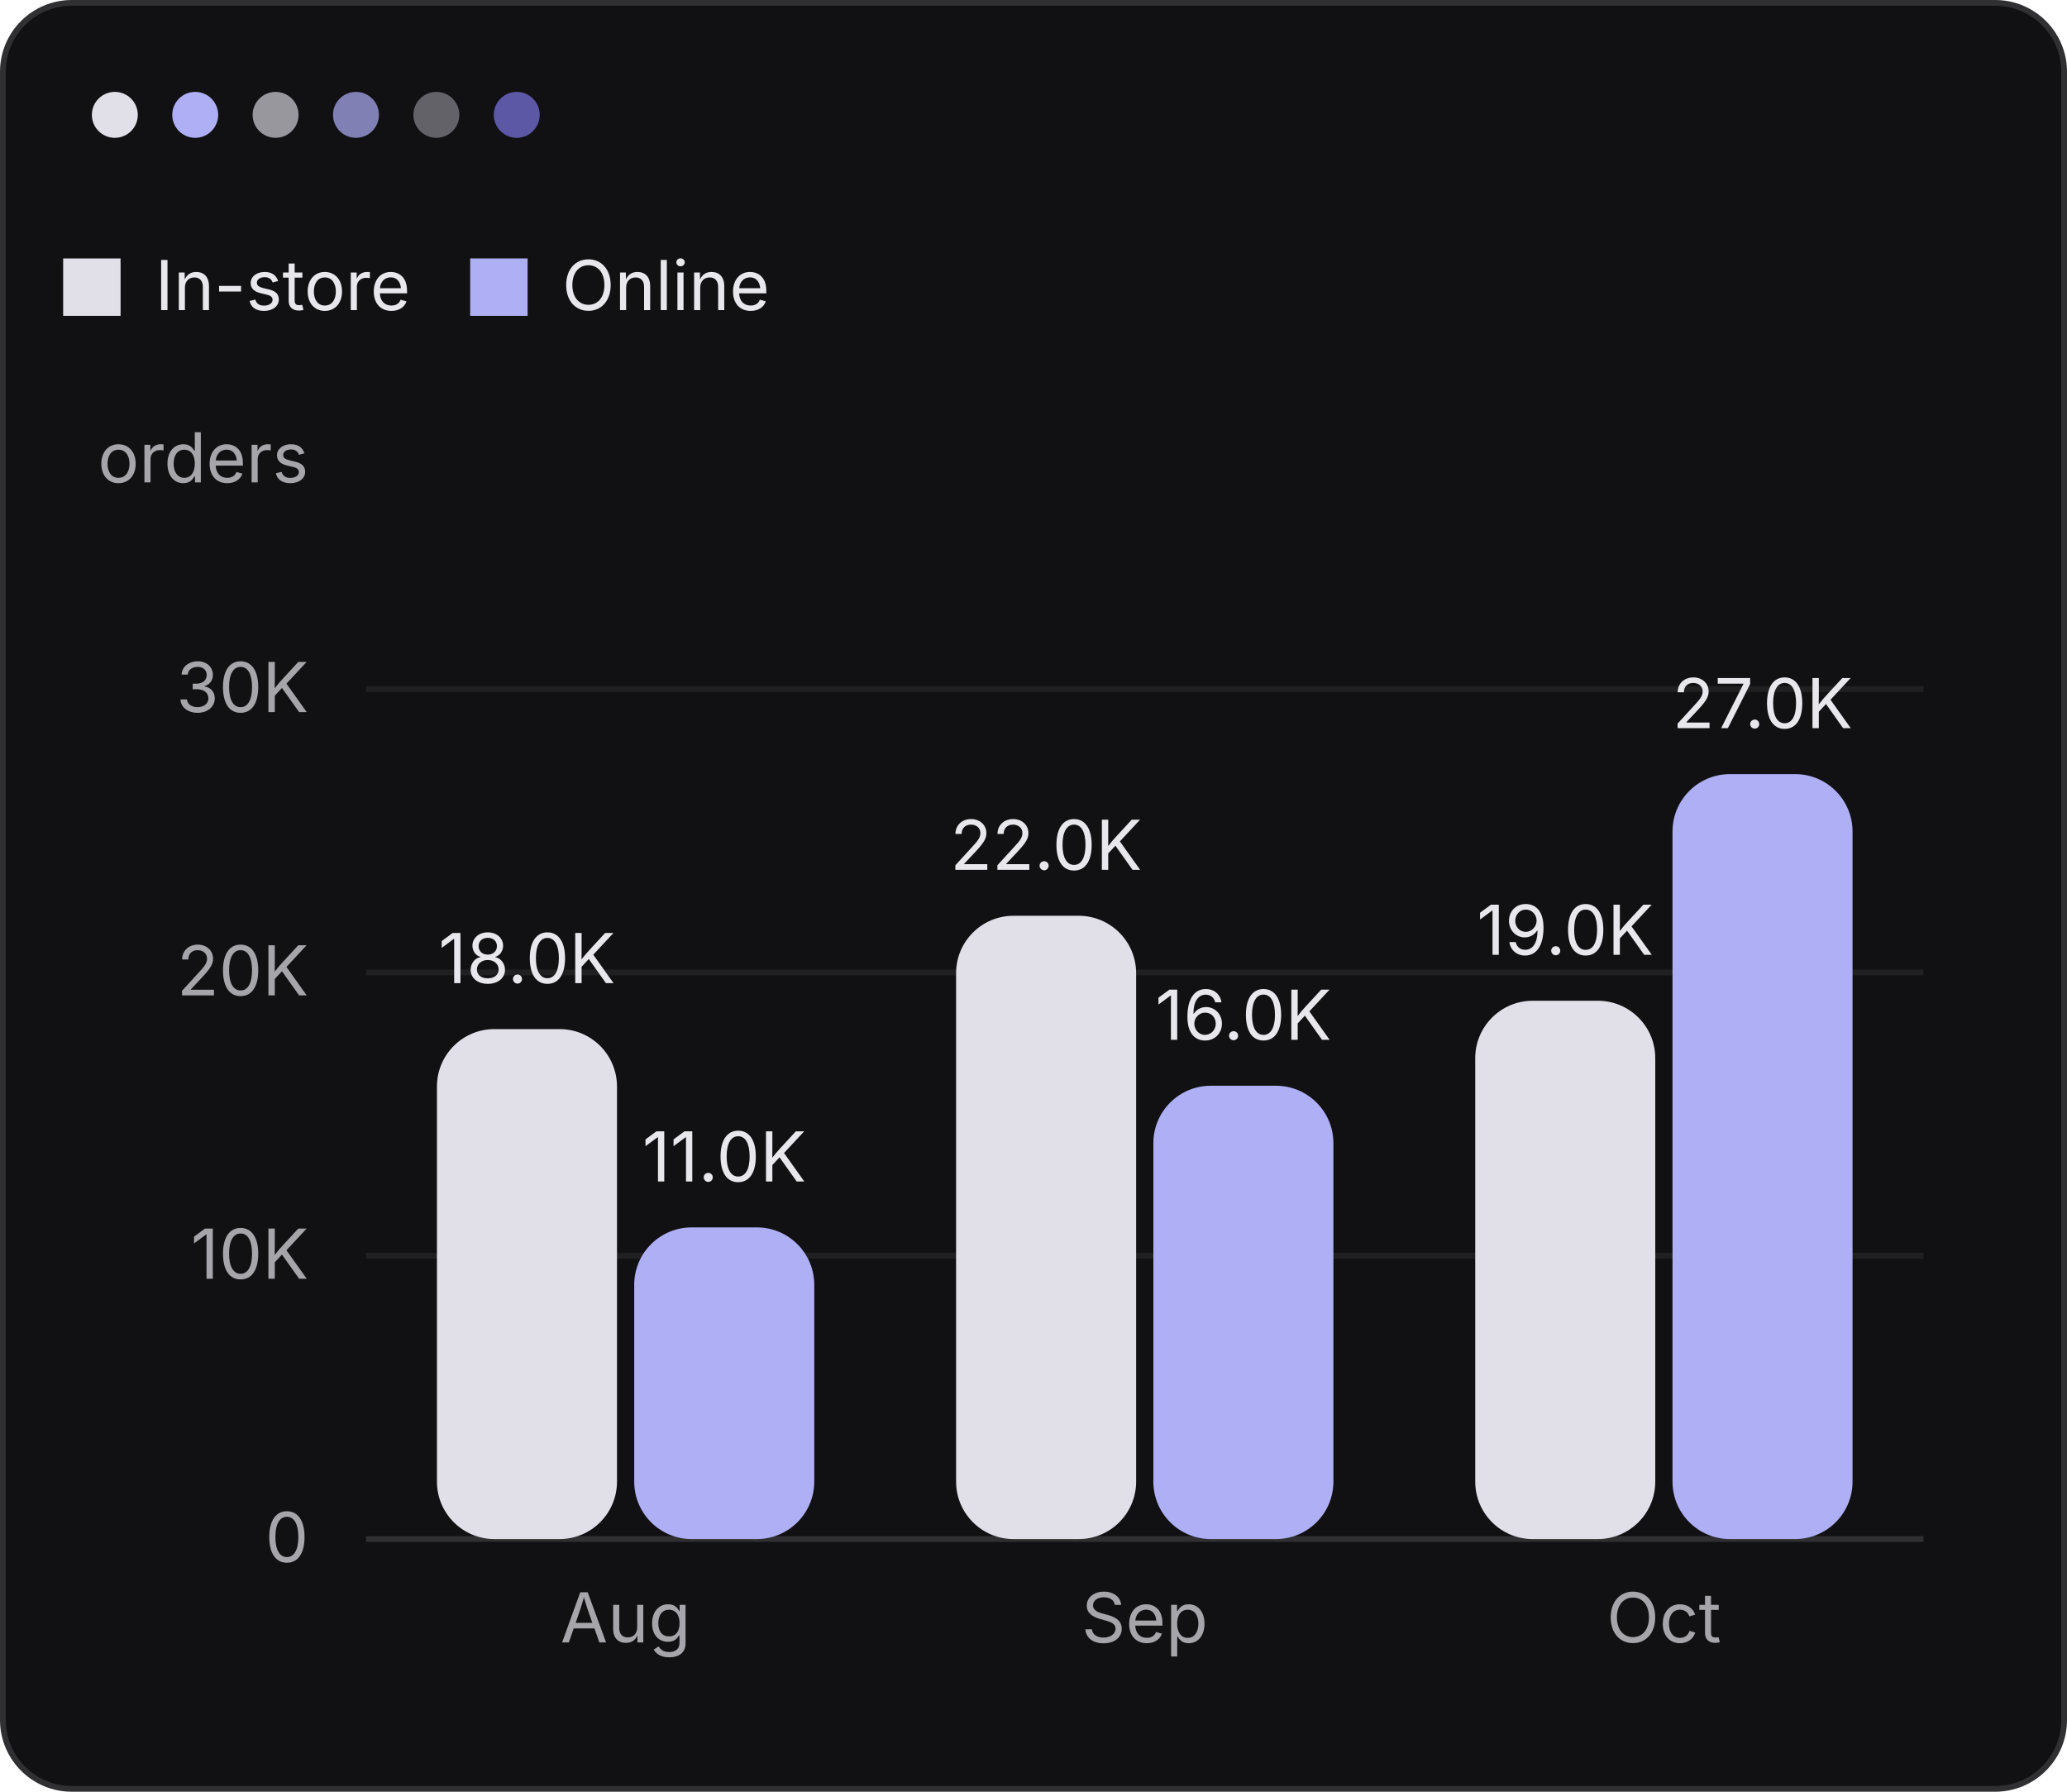
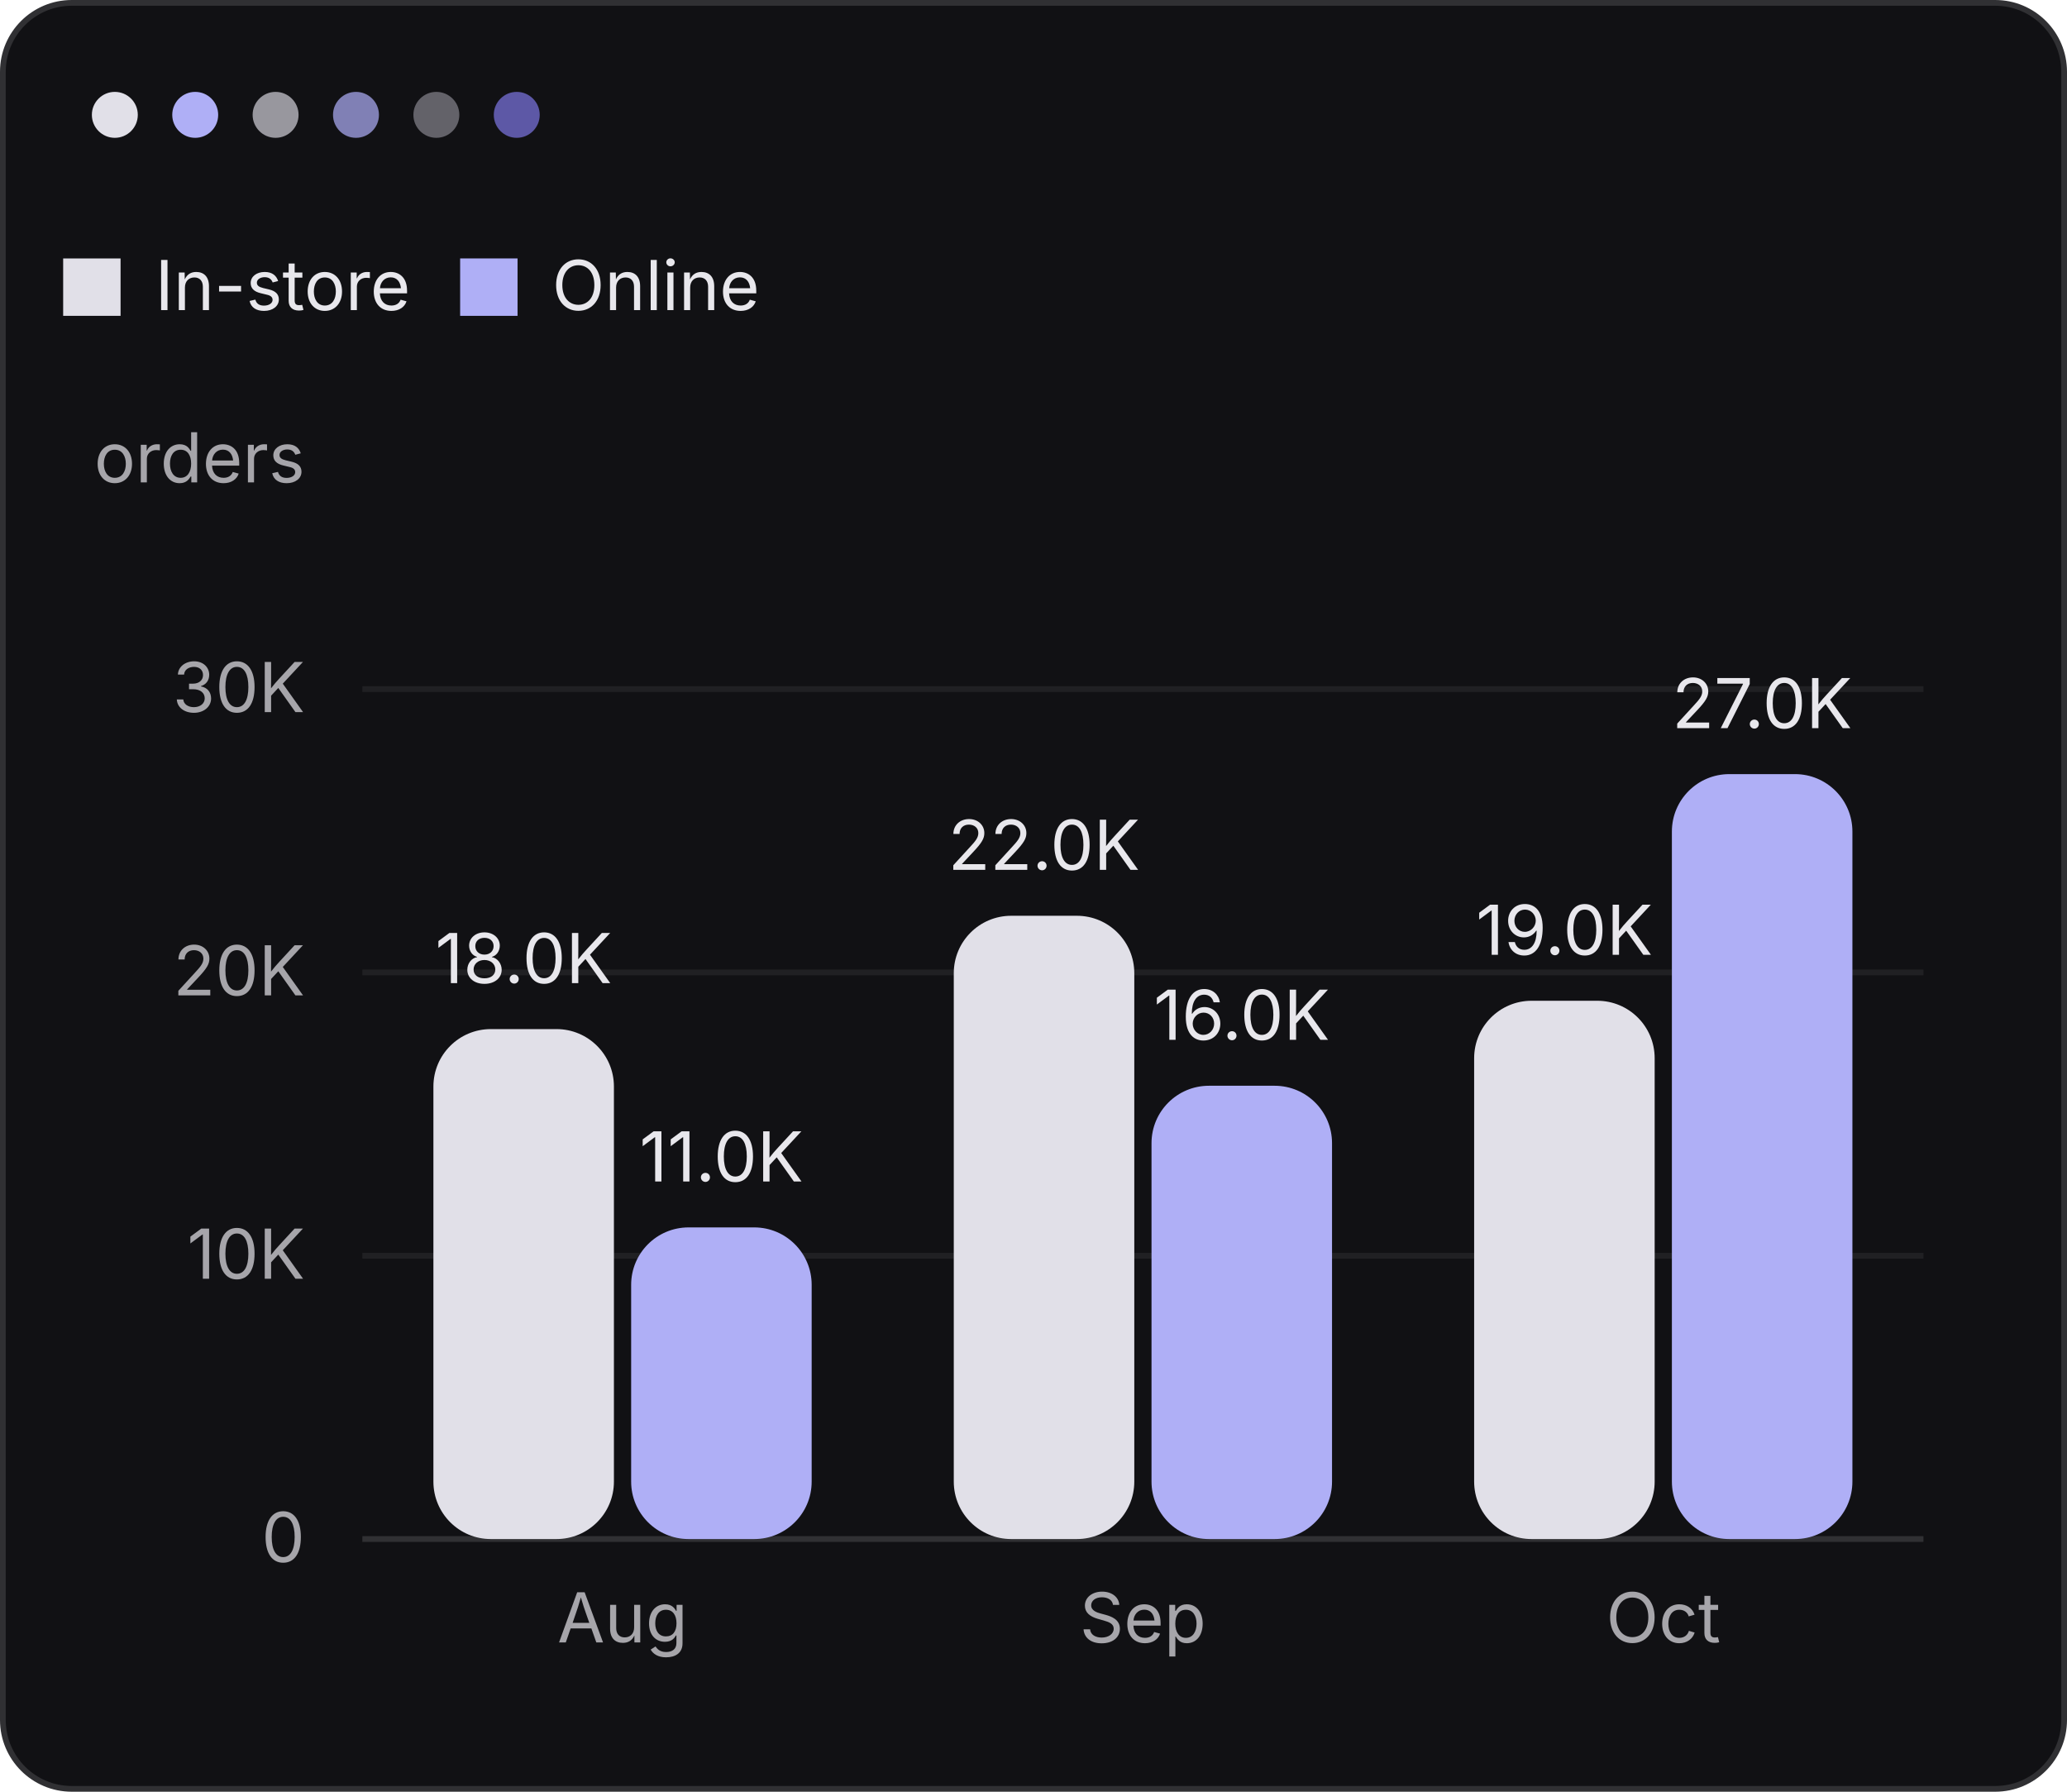
<svg xmlns="http://www.w3.org/2000/svg" width="360" height="312" viewBox="0 0 360 312" font-family="system-ui, -apple-system, BlinkMacSystemFont, &quot;Segoe UI&quot;, &quot;Noto Sans SC&quot;, &quot;Microsoft YaHei&quot;, sans-serif" role="img" lang="en">
  <rect x="0.5" y="0.5" width="359" height="311" rx="12" fill="#111114" stroke="#303033" />
  <circle cx="20" cy="20" r="4" fill="#e1e0e8" />
  <circle cx="34" cy="20" r="4" fill="#afaff6" />
  <circle cx="48" cy="20" r="4" fill="#98979e" />
  <circle cx="62" cy="20" r="4" fill="#8080b5" />
  <circle cx="76" cy="20" r="4" fill="#636269" />
  <circle cx="90" cy="20" r="4" fill="#5d58a6" />
  <g transform="translate(11 42)">
    <svg width="338" height="254" viewBox="0 0 338 254" font-family="system-ui, -apple-system, BlinkMacSystemFont, &quot;Segoe UI&quot;, &quot;Noto Sans SC&quot;, &quot;Microsoft YaHei&quot;, sans-serif" role="img" aria-labelledby="theme-obsidian-title">
      <g data-kc-kind="legend" data-kc-series="store" data-kc-label="In-store">
        <rect x="0" y="3" width="10" height="10" fill="#e1e0e8" />
        <g>
          <text x="16" y="12" text-anchor="start" font-size="12" font-weight="400" fill="#e8e7ec">In-store</text>
        </g>
      </g>
      <g data-kc-kind="legend" data-kc-series="online" data-kc-label="Online">
-         <rect x="70.889" y="3" width="10" height="10" fill="#afaff6" />
+         <rect x="69.14" y="3" width="10" height="10" fill="#afaff6" />
        <g>
-           <text x="86.889" y="12" text-anchor="start" font-size="12" font-weight="400" fill="#e8e7ec">Online</text>
+           <text x="85.14" y="12" text-anchor="start" font-size="12" font-weight="400" fill="#e8e7ec">Online</text>
        </g>
      </g>
-       <text x="42.75" y="42" text-anchor="end" font-size="12" font-weight="400" fill="#a6a5aa" data-kc-kind="axis-unit" data-kc-label="orders">orders</text>
-       <text x="42.75" y="230" text-anchor="end" font-size="12" font-weight="400" fill="#a6a5aa">0</text>
-       <line x1="52.75" y1="176.667" x2="324" y2="176.667" stroke="#202023" />
-       <text x="42.75" y="180.667" text-anchor="end" font-size="12" font-weight="400" fill="#a6a5aa">10K</text>
-       <line x1="52.75" y1="127.333" x2="324" y2="127.333" stroke="#202023" />
-       <text x="42.75" y="131.333" text-anchor="end" font-size="12" font-weight="400" fill="#a6a5aa">20K</text>
-       <line x1="52.75" y1="78" x2="324" y2="78" stroke="#202023" />
-       <text x="42.75" y="82" text-anchor="end" font-size="12" font-weight="400" fill="#a6a5aa">30K</text>
-       <line x1="52.75" y1="226" x2="324" y2="226" stroke="#303033" />
-       <rect x="65.1" y="137.2" width="31.358" height="88.8" rx="10" fill="#e1e0e8" opacity="1" data-kc-kind="record" data-kc-record="0" data-kc-series="store" data-kc-category="Aug" data-kc-value="18000" data-kc-label="Aug" />
-       <text x="80.779" y="129.2" text-anchor="middle" font-size="12" font-weight="400" fill="#e8e7ec" data-kc-kind="value" data-kc-record="0" data-kc-category="Aug" data-kc-series="store" data-kc-value="18000" data-kc-label="18.0K">18.0K</text>
-       <rect x="99.458" y="171.733" width="31.358" height="54.267" rx="10" fill="#afaff6" opacity="1" data-kc-kind="record" data-kc-record="0" data-kc-series="online" data-kc-category="Aug" data-kc-value="11000" data-kc-label="Aug" />
-       <text x="115.138" y="163.733" text-anchor="middle" font-size="12" font-weight="400" fill="#e8e7ec" data-kc-kind="value" data-kc-record="0" data-kc-category="Aug" data-kc-series="online" data-kc-value="11000" data-kc-label="11.0K">11.0K</text>
-       <rect x="155.517" y="117.467" width="31.358" height="108.533" rx="10" fill="#e1e0e8" opacity="1" data-kc-kind="record" data-kc-record="1" data-kc-series="store" data-kc-category="Sep" data-kc-value="22000" data-kc-label="Sep" />
-       <text x="171.196" y="109.467" text-anchor="middle" font-size="12" font-weight="400" fill="#e8e7ec" data-kc-kind="value" data-kc-record="1" data-kc-category="Sep" data-kc-series="store" data-kc-value="22000" data-kc-label="22.0K">22.0K</text>
-       <rect x="189.875" y="147.067" width="31.358" height="78.933" rx="10" fill="#afaff6" opacity="1" data-kc-kind="record" data-kc-record="1" data-kc-series="online" data-kc-category="Sep" data-kc-value="16000" data-kc-label="Sep" />
-       <text x="205.554" y="139.067" text-anchor="middle" font-size="12" font-weight="400" fill="#e8e7ec" data-kc-kind="value" data-kc-record="1" data-kc-category="Sep" data-kc-series="online" data-kc-value="16000" data-kc-label="16.0K">16.0K</text>
-       <rect x="245.933" y="132.267" width="31.358" height="93.733" rx="10" fill="#e1e0e8" opacity="1" data-kc-kind="record" data-kc-record="2" data-kc-series="store" data-kc-category="Oct" data-kc-value="19000" data-kc-label="Oct" />
-       <text x="261.613" y="124.267" text-anchor="middle" font-size="12" font-weight="400" fill="#e8e7ec" data-kc-kind="value" data-kc-record="2" data-kc-category="Oct" data-kc-series="store" data-kc-value="19000" data-kc-label="19.0K">19.0K</text>
-       <rect x="280.292" y="92.8" width="31.358" height="133.2" rx="10" fill="#afaff6" opacity="1" data-kc-kind="record" data-kc-record="2" data-kc-series="online" data-kc-category="Oct" data-kc-value="27000" data-kc-label="Oct" />
-       <text x="295.971" y="84.8" text-anchor="middle" font-size="12" font-weight="400" fill="#e8e7ec" data-kc-kind="value" data-kc-record="2" data-kc-category="Oct" data-kc-series="online" data-kc-value="27000" data-kc-label="27.0K">27.0K</text>
+       <text x="42.108" y="42" text-anchor="end" font-size="12" font-weight="400" fill="#a6a5aa" data-kc-kind="axis-unit" data-kc-label="orders">orders</text>
+       <text x="42.108" y="230" text-anchor="end" font-size="12" font-weight="400" fill="#a6a5aa">0</text>
+       <line x1="52.108" y1="176.667" x2="324" y2="176.667" stroke="#202023" />
+       <text x="42.108" y="180.667" text-anchor="end" font-size="12" font-weight="400" fill="#a6a5aa">10K</text>
+       <line x1="52.108" y1="127.333" x2="324" y2="127.333" stroke="#202023" />
+       <text x="42.108" y="131.333" text-anchor="end" font-size="12" font-weight="400" fill="#a6a5aa">20K</text>
+       <line x1="52.108" y1="78" x2="324" y2="78" stroke="#202023" />
+       <text x="42.108" y="82" text-anchor="end" font-size="12" font-weight="400" fill="#a6a5aa">30K</text>
+       <line x1="52.108" y1="226" x2="324" y2="226" stroke="#303033" />
+       <rect x="64.484" y="137.2" width="31.44" height="88.8" rx="10" fill="#e1e0e8" opacity="1" data-kc-kind="record" data-kc-record="0" data-kc-series="store" data-kc-category="Aug" data-kc-value="18000" data-kc-label="Aug" />
+       <text x="80.204" y="129.2" text-anchor="middle" font-size="12" font-weight="400" fill="#e8e7ec" data-kc-kind="value" data-kc-record="0" data-kc-category="Aug" data-kc-series="store" data-kc-value="18000" data-kc-label="18.0K">18.0K</text>
+       <rect x="98.924" y="171.733" width="31.44" height="54.267" rx="10" fill="#afaff6" opacity="1" data-kc-kind="record" data-kc-record="0" data-kc-series="online" data-kc-category="Aug" data-kc-value="11000" data-kc-label="Aug" />
+       <text x="114.643" y="163.733" text-anchor="middle" font-size="12" font-weight="400" fill="#e8e7ec" data-kc-kind="value" data-kc-record="0" data-kc-category="Aug" data-kc-series="online" data-kc-value="11000" data-kc-label="11.0K">11.0K</text>
+       <rect x="155.115" y="117.467" width="31.44" height="108.533" rx="10" fill="#e1e0e8" opacity="1" data-kc-kind="record" data-kc-record="1" data-kc-series="store" data-kc-category="Sep" data-kc-value="22000" data-kc-label="Sep" />
+       <text x="170.834" y="109.467" text-anchor="middle" font-size="12" font-weight="400" fill="#e8e7ec" data-kc-kind="value" data-kc-record="1" data-kc-category="Sep" data-kc-series="store" data-kc-value="22000" data-kc-label="22.0K">22.0K</text>
+       <rect x="189.554" y="147.067" width="31.44" height="78.933" rx="10" fill="#afaff6" opacity="1" data-kc-kind="record" data-kc-record="1" data-kc-series="online" data-kc-category="Sep" data-kc-value="16000" data-kc-label="Sep" />
+       <text x="205.274" y="139.067" text-anchor="middle" font-size="12" font-weight="400" fill="#e8e7ec" data-kc-kind="value" data-kc-record="1" data-kc-category="Sep" data-kc-series="online" data-kc-value="16000" data-kc-label="16.0K">16.0K</text>
+       <rect x="245.745" y="132.267" width="31.44" height="93.733" rx="10" fill="#e1e0e8" opacity="1" data-kc-kind="record" data-kc-record="2" data-kc-series="store" data-kc-category="Oct" data-kc-value="19000" data-kc-label="Oct" />
+       <text x="261.465" y="124.267" text-anchor="middle" font-size="12" font-weight="400" fill="#e8e7ec" data-kc-kind="value" data-kc-record="2" data-kc-category="Oct" data-kc-series="store" data-kc-value="19000" data-kc-label="19.0K">19.0K</text>
+       <rect x="280.185" y="92.8" width="31.44" height="133.2" rx="10" fill="#afaff6" opacity="1" data-kc-kind="record" data-kc-record="2" data-kc-series="online" data-kc-category="Oct" data-kc-value="27000" data-kc-label="Oct" />
+       <text x="295.905" y="84.8" text-anchor="middle" font-size="12" font-weight="400" fill="#e8e7ec" data-kc-kind="value" data-kc-record="2" data-kc-category="Oct" data-kc-series="online" data-kc-value="27000" data-kc-label="27.0K">27.0K</text>
      <g>
-         <text x="97.958" y="244" text-anchor="middle" font-size="12" font-weight="400" fill="#a6a5aa" data-kc-kind="category" data-kc-label="Aug" data-kc-index="0">Aug</text>
+         <text x="97.424" y="244" text-anchor="middle" font-size="12" font-weight="400" fill="#a6a5aa" data-kc-kind="category" data-kc-label="Aug" data-kc-index="0">Aug</text>
      </g>
      <g>
-         <text x="188.375" y="244" text-anchor="middle" font-size="12" font-weight="400" fill="#a6a5aa" data-kc-kind="category" data-kc-label="Sep" data-kc-index="1">Sep</text>
+         <text x="188.054" y="244" text-anchor="middle" font-size="12" font-weight="400" fill="#a6a5aa" data-kc-kind="category" data-kc-label="Sep" data-kc-index="1">Sep</text>
      </g>
      <g>
-         <text x="278.792" y="244" text-anchor="middle" font-size="12" font-weight="400" fill="#a6a5aa" data-kc-kind="category" data-kc-label="Oct" data-kc-index="2">Oct</text>
+         <text x="278.685" y="244" text-anchor="middle" font-size="12" font-weight="400" fill="#a6a5aa" data-kc-kind="category" data-kc-label="Oct" data-kc-index="2">Oct</text>
      </g>
    </svg>
  </g>
</svg>
